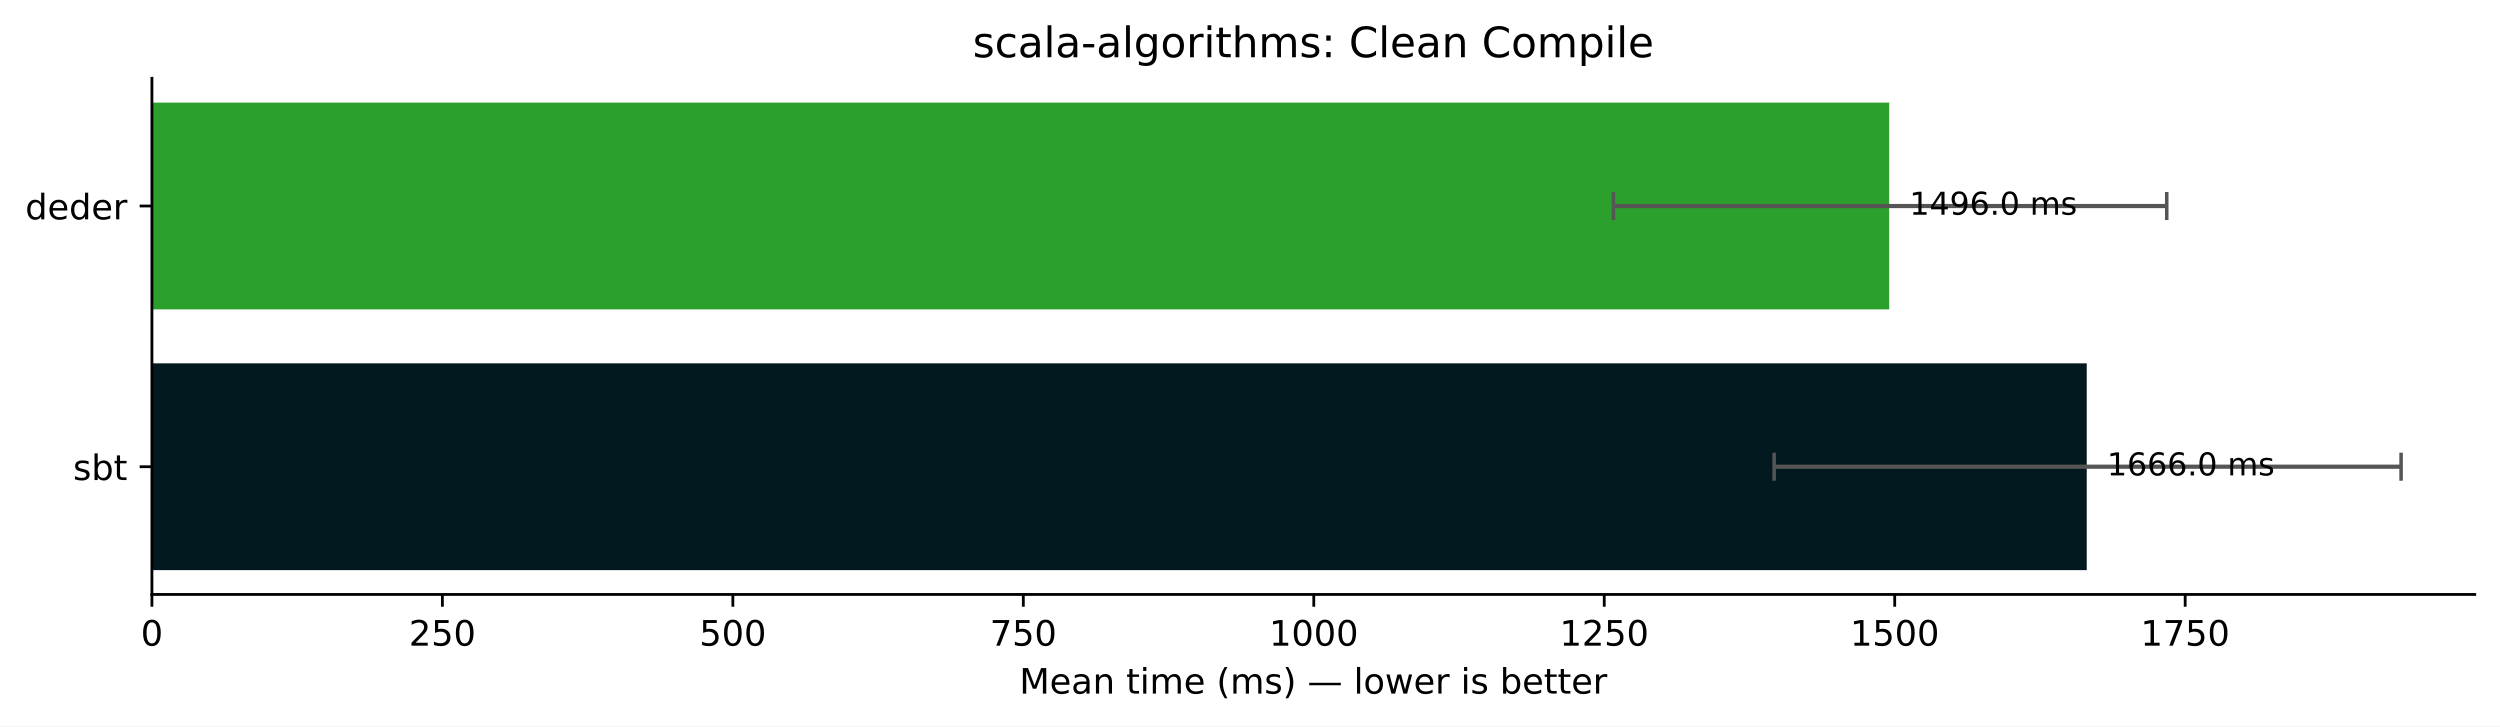
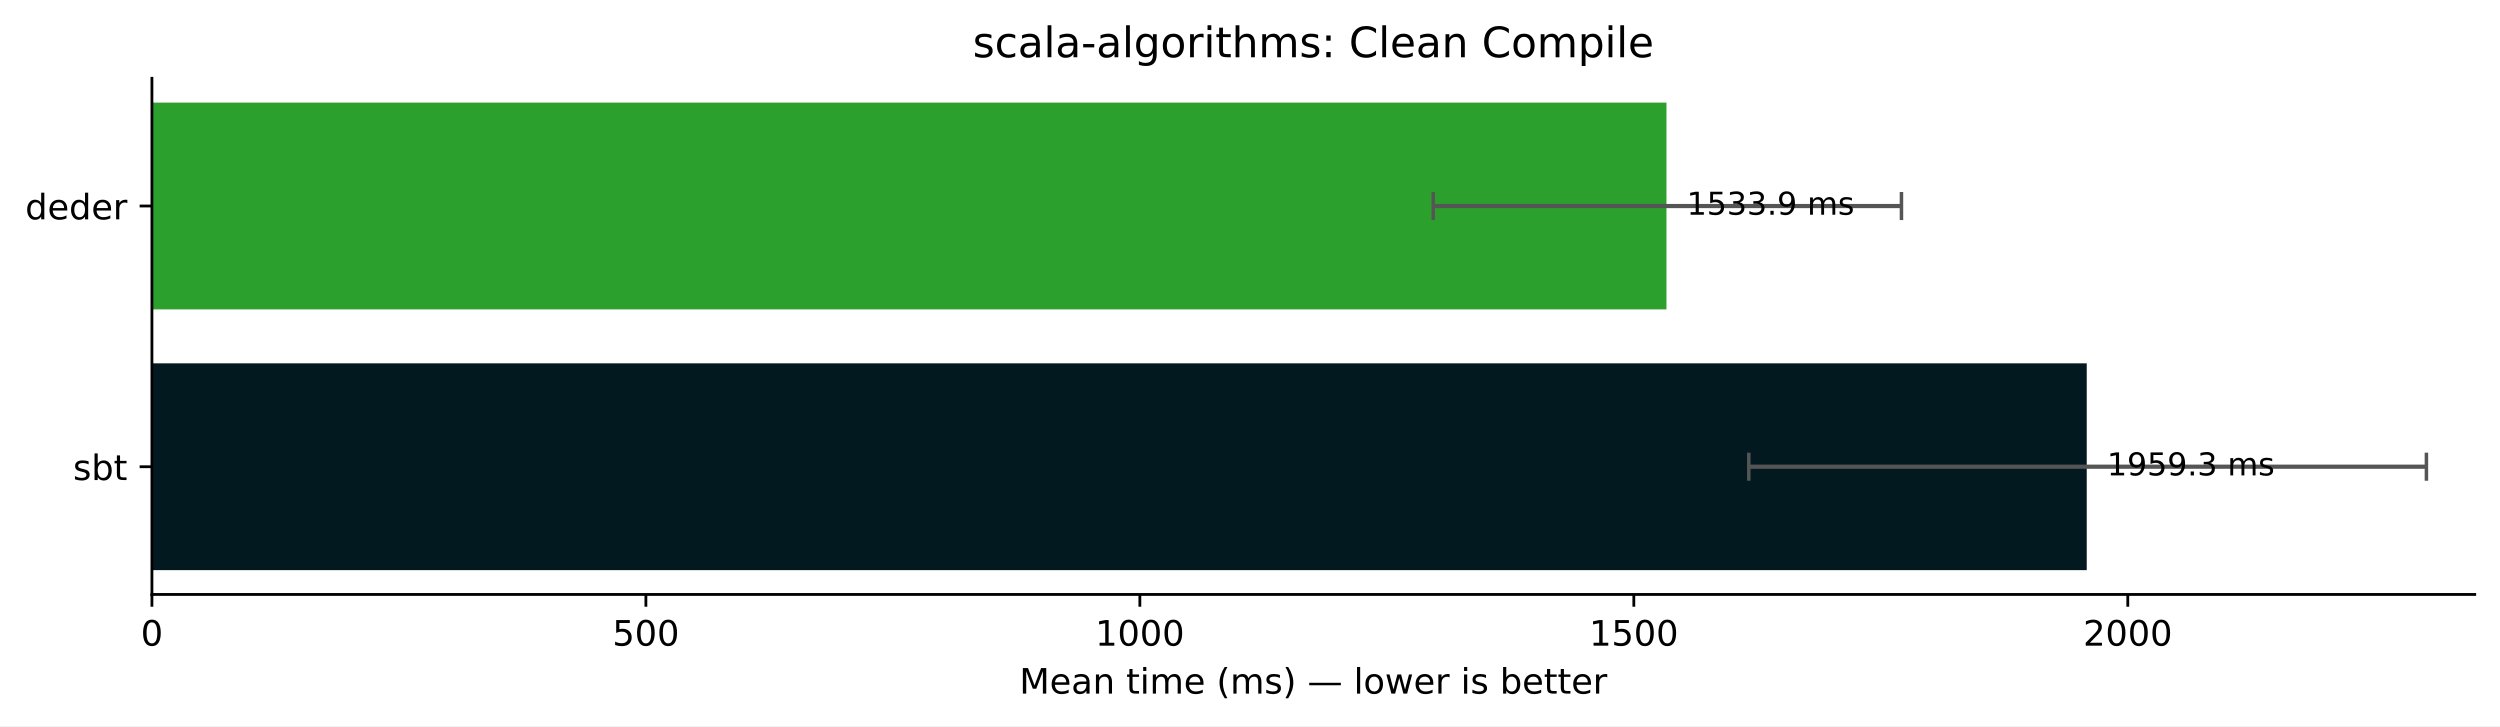
<svg xmlns="http://www.w3.org/2000/svg" xmlns:xlink="http://www.w3.org/1999/xlink" width="712.754pt" height="207.034pt" viewBox="0 0 712.754 207.034" version="1.1">
  <defs>
    <style type="text/css">*{stroke-linejoin: round; stroke-linecap: butt}</style>
  </defs>
  <g id="figure_1">
    <g id="patch_1">
      <path d="M 0 207.034  L 712.754 207.034  L 712.754 0  L 0 0  z " style="fill: #ffffff" />
    </g>
    <g id="axes_1">
      <g id="patch_2">
        <path d="M 43.314 169.478  L 705.554 169.478  L 705.554 22.318  L 43.314 22.318  z " style="fill: #ffffff" />
      </g>
      <g id="patch_3">
-         <path d="M 43.314 162.789  L 595.181 162.789  L 595.181 103.33  L 43.314 103.33  z " clip-path="url(#p66a16586c2)" style="fill: #01191f; stroke: #ffffff; stroke-width: 0.5; stroke-linejoin: miter" />
+         <path d="M 43.314 162.789  L 595.181 162.789  L 595.181 103.33  L 43.314 103.33  z " clip-path="url(#pfe1721ad7e)" style="fill: #01191f; stroke: #ffffff; stroke-width: 0.5; stroke-linejoin: miter" />
      </g>
      <g id="patch_4">
-         <path d="M 43.314 88.466  L 538.862 88.466  L 538.862 29.007  L 43.314 29.007  z " clip-path="url(#p66a16586c2)" style="fill: #2ca02c; stroke: #ffffff; stroke-width: 0.5; stroke-linejoin: miter" />
+         <path d="M 43.314 88.466  L 475.362 88.466  L 475.362 29.007  L 43.314 29.007  z " clip-path="url(#pfe1721ad7e)" style="fill: #2ca02c; stroke: #ffffff; stroke-width: 0.5; stroke-linejoin: miter" />
      </g>
      <g id="matplotlib.axis_1">
        <g id="xtick_1">
          <g id="line2d_1">
            <defs>
-               <path id="ma7c9d7ee9e" d="M 0 0  L 0 3.5  " style="stroke: #000000; stroke-width: 0.8" />
+               <path id="ma213cda88a" d="M 0 0  L 0 3.5  " style="stroke: #000000; stroke-width: 0.8" />
            </defs>
            <g>
-               <use xlink:href="#ma7c9d7ee9e" x="43.314" y="169.478" style="stroke: #000000; stroke-width: 0.8" />
+               <use xlink:href="#ma213cda88a" x="43.314" y="169.478" style="stroke: #000000; stroke-width: 0.8" />
            </g>
          </g>
          <g id="text_1">
            <g transform="translate(40.13281 184.0766) scale(0.1 -0.1)">
              <defs>
                <path id="DejaVuSans-30" d="M 2034 4250  Q 1547 4250 1301 3770  Q 1056 3291 1056 2328  Q 1056 1369 1301 889  Q 1547 409 2034 409  Q 2525 409 2770 889  Q 3016 1369 3016 2328  Q 3016 3291 2770 3770  Q 2525 4250 2034 4250  z M 2034 4750  Q 2819 4750 3233 4129  Q 3647 3509 3647 2328  Q 3647 1150 3233 529  Q 2819 -91 2034 -91  Q 1250 -91 836 529  Q 422 1150 422 2328  Q 422 3509 836 4129  Q 1250 4750 2034 4750  z " transform="scale(0.015625)" />
              </defs>
              <use xlink:href="#DejaVuSans-30" />
            </g>
          </g>
        </g>
        <g id="xtick_2">
          <g id="line2d_2">
            <g>
-               <use xlink:href="#ma7c9d7ee9e" x="126.126" y="169.478" style="stroke: #000000; stroke-width: 0.8" />
+               <use xlink:href="#ma213cda88a" x="184.144" y="169.478" style="stroke: #000000; stroke-width: 0.8" />
            </g>
          </g>
          <g id="text_2">
-             <g transform="translate(116.5821 184.0766) scale(0.1 -0.1)">
-               <defs>
-                 <path id="DejaVuSans-32" d="M 1228 531  L 3431 531  L 3431 0  L 469 0  L 469 531  Q 828 903 1448 1529  Q 2069 2156 2228 2338  Q 2531 2678 2651 2914  Q 2772 3150 2772 3378  Q 2772 3750 2511 3984  Q 2250 4219 1831 4219  Q 1534 4219 1204 4116  Q 875 4013 500 3803  L 500 4441  Q 881 4594 1212 4672  Q 1544 4750 1819 4750  Q 2544 4750 2975 4387  Q 3406 4025 3406 3419  Q 3406 3131 3298 2873  Q 3191 2616 2906 2266  Q 2828 2175 2409 1742  Q 1991 1309 1228 531  z " transform="scale(0.015625)" />
+             <g transform="translate(174.6006 184.0766) scale(0.1 -0.1)">
+               <defs>
                <path id="DejaVuSans-35" d="M 691 4666  L 3169 4666  L 3169 4134  L 1269 4134  L 1269 2991  Q 1406 3038 1543 3061  Q 1681 3084 1819 3084  Q 2600 3084 3056 2656  Q 3513 2228 3513 1497  Q 3513 744 3044 326  Q 2575 -91 1722 -91  Q 1428 -91 1123 -41  Q 819 9 494 109  L 494 744  Q 775 591 1075 516  Q 1375 441 1709 441  Q 2250 441 2565 725  Q 2881 1009 2881 1497  Q 2881 1984 2565 2268  Q 2250 2553 1709 2553  Q 1456 2553 1204 2497  Q 953 2441 691 2322  L 691 4666  z " transform="scale(0.015625)" />
              </defs>
-               <use xlink:href="#DejaVuSans-32" />
-               <use xlink:href="#DejaVuSans-35" transform="translate(63.62305 0)" />
-               <use xlink:href="#DejaVuSans-30" transform="translate(127.2461 0)" />
-             </g>
-           </g>
-         </g>
-         <g id="xtick_3">
-           <g id="line2d_3">
-             <g>
-               <use xlink:href="#ma7c9d7ee9e" x="208.938" y="169.478" style="stroke: #000000; stroke-width: 0.8" />
-             </g>
-           </g>
-           <g id="text_3">
-             <g transform="translate(199.3938 184.0766) scale(0.1 -0.1)">
              <use xlink:href="#DejaVuSans-35" />
              <use xlink:href="#DejaVuSans-30" transform="translate(63.62305 0)" />
              <use xlink:href="#DejaVuSans-30" transform="translate(127.2461 0)" />
            </g>
          </g>
        </g>
-         <g id="xtick_4">
-           <g id="line2d_4">
-             <g>
-               <use xlink:href="#ma7c9d7ee9e" x="291.749" y="169.478" style="stroke: #000000; stroke-width: 0.8" />
-             </g>
-           </g>
-           <g id="text_4">
-             <g transform="translate(282.2056 184.0766) scale(0.1 -0.1)">
-               <defs>
-                 <path id="DejaVuSans-37" d="M 525 4666  L 3525 4666  L 3525 4397  L 1831 0  L 1172 0  L 2766 4134  L 525 4134  L 525 4666  z " transform="scale(0.015625)" />
-               </defs>
-               <use xlink:href="#DejaVuSans-37" />
-               <use xlink:href="#DejaVuSans-35" transform="translate(63.62305 0)" />
-               <use xlink:href="#DejaVuSans-30" transform="translate(127.2461 0)" />
-             </g>
-           </g>
-         </g>
-         <g id="xtick_5">
-           <g id="line2d_5">
-             <g>
-               <use xlink:href="#ma7c9d7ee9e" x="374.561" y="169.478" style="stroke: #000000; stroke-width: 0.8" />
-             </g>
-           </g>
-           <g id="text_5">
-             <g transform="translate(361.8361 184.0766) scale(0.1 -0.1)">
+         <g id="xtick_3">
+           <g id="line2d_3">
+             <g>
+               <use xlink:href="#ma213cda88a" x="324.975" y="169.478" style="stroke: #000000; stroke-width: 0.8" />
+             </g>
+           </g>
+           <g id="text_3">
+             <g transform="translate(312.2496 184.0766) scale(0.1 -0.1)">
              <defs>
                <path id="DejaVuSans-31" d="M 794 531  L 1825 531  L 1825 4091  L 703 3866  L 703 4441  L 1819 4666  L 2450 4666  L 2450 531  L 3481 531  L 3481 0  L 794 0  L 794 531  z " transform="scale(0.015625)" />
              </defs>
              <use xlink:href="#DejaVuSans-31" />
              <use xlink:href="#DejaVuSans-30" transform="translate(63.62305 0)" />
              <use xlink:href="#DejaVuSans-30" transform="translate(127.2461 0)" />
              <use xlink:href="#DejaVuSans-30" transform="translate(190.8691 0)" />
            </g>
          </g>
        </g>
-         <g id="xtick_6">
-           <g id="line2d_6">
-             <g>
-               <use xlink:href="#ma7c9d7ee9e" x="457.373" y="169.478" style="stroke: #000000; stroke-width: 0.8" />
-             </g>
-           </g>
-           <g id="text_6">
-             <g transform="translate(444.6479 184.0766) scale(0.1 -0.1)">
-               <use xlink:href="#DejaVuSans-31" />
-               <use xlink:href="#DejaVuSans-32" transform="translate(63.62305 0)" />
-               <use xlink:href="#DejaVuSans-35" transform="translate(127.2461 0)" />
-               <use xlink:href="#DejaVuSans-30" transform="translate(190.8691 0)" />
-             </g>
-           </g>
-         </g>
-         <g id="xtick_7">
-           <g id="line2d_7">
-             <g>
-               <use xlink:href="#ma7c9d7ee9e" x="540.185" y="169.478" style="stroke: #000000; stroke-width: 0.8" />
-             </g>
-           </g>
-           <g id="text_7">
-             <g transform="translate(527.4596 184.0766) scale(0.1 -0.1)">
+         <g id="xtick_4">
+           <g id="line2d_4">
+             <g>
+               <use xlink:href="#ma213cda88a" x="465.805" y="169.478" style="stroke: #000000; stroke-width: 0.8" />
+             </g>
+           </g>
+           <g id="text_4">
+             <g transform="translate(453.0799 184.0766) scale(0.1 -0.1)">
              <use xlink:href="#DejaVuSans-31" />
              <use xlink:href="#DejaVuSans-35" transform="translate(63.62305 0)" />
              <use xlink:href="#DejaVuSans-30" transform="translate(127.2461 0)" />
              <use xlink:href="#DejaVuSans-30" transform="translate(190.8691 0)" />
            </g>
          </g>
        </g>
-         <g id="xtick_8">
-           <g id="line2d_8">
-             <g>
-               <use xlink:href="#ma7c9d7ee9e" x="622.996" y="169.478" style="stroke: #000000; stroke-width: 0.8" />
-             </g>
-           </g>
-           <g id="text_8">
-             <g transform="translate(610.2714 184.0766) scale(0.1 -0.1)">
-               <use xlink:href="#DejaVuSans-31" />
-               <use xlink:href="#DejaVuSans-37" transform="translate(63.62305 0)" />
-               <use xlink:href="#DejaVuSans-35" transform="translate(127.2461 0)" />
+         <g id="xtick_5">
+           <g id="line2d_5">
+             <g>
+               <use xlink:href="#ma213cda88a" x="606.635" y="169.478" style="stroke: #000000; stroke-width: 0.8" />
+             </g>
+           </g>
+           <g id="text_5">
+             <g transform="translate(593.9102 184.0766) scale(0.1 -0.1)">
+               <defs>
+                 <path id="DejaVuSans-32" d="M 1228 531  L 3431 531  L 3431 0  L 469 0  L 469 531  Q 828 903 1448 1529  Q 2069 2156 2228 2338  Q 2531 2678 2651 2914  Q 2772 3150 2772 3378  Q 2772 3750 2511 3984  Q 2250 4219 1831 4219  Q 1534 4219 1204 4116  Q 875 4013 500 3803  L 500 4441  Q 881 4594 1212 4672  Q 1544 4750 1819 4750  Q 2544 4750 2975 4387  Q 3406 4025 3406 3419  Q 3406 3131 3298 2873  Q 3191 2616 2906 2266  Q 2828 2175 2409 1742  Q 1991 1309 1228 531  z " transform="scale(0.015625)" />
+               </defs>
+               <use xlink:href="#DejaVuSans-32" />
+               <use xlink:href="#DejaVuSans-30" transform="translate(63.62305 0)" />
+               <use xlink:href="#DejaVuSans-30" transform="translate(127.2461 0)" />
              <use xlink:href="#DejaVuSans-30" transform="translate(190.8691 0)" />
            </g>
          </g>
        </g>
-         <g id="text_9">
+         <g id="text_6">
          <g transform="translate(290.6372 197.7547) scale(0.1 -0.1)">
            <defs>
              <path id="DejaVuSans-4d" d="M 628 4666  L 1569 4666  L 2759 1491  L 3956 4666  L 4897 4666  L 4897 0  L 4281 0  L 4281 4097  L 3078 897  L 2444 897  L 1241 4097  L 1241 0  L 628 0  L 628 4666  z " transform="scale(0.015625)" />
              <path id="DejaVuSans-65" d="M 3597 1894  L 3597 1613  L 953 1613  Q 991 1019 1311 708  Q 1631 397 2203 397  Q 2534 397 2845 478  Q 3156 559 3463 722  L 3463 178  Q 3153 47 2828 -22  Q 2503 -91 2169 -91  Q 1331 -91 842 396  Q 353 884 353 1716  Q 353 2575 817 3079  Q 1281 3584 2069 3584  Q 2775 3584 3186 3129  Q 3597 2675 3597 1894  z M 3022 2063  Q 3016 2534 2758 2815  Q 2500 3097 2075 3097  Q 1594 3097 1305 2825  Q 1016 2553 972 2059  L 3022 2063  z " transform="scale(0.015625)" />
              <path id="DejaVuSans-61" d="M 2194 1759  Q 1497 1759 1228 1600  Q 959 1441 959 1056  Q 959 750 1161 570  Q 1363 391 1709 391  Q 2188 391 2477 730  Q 2766 1069 2766 1631  L 2766 1759  L 2194 1759  z M 3341 1997  L 3341 0  L 2766 0  L 2766 531  Q 2569 213 2275 61  Q 1981 -91 1556 -91  Q 1019 -91 701 211  Q 384 513 384 1019  Q 384 1609 779 1909  Q 1175 2209 1959 2209  L 2766 2209  L 2766 2266  Q 2766 2663 2505 2880  Q 2244 3097 1772 3097  Q 1472 3097 1187 3025  Q 903 2953 641 2809  L 641 3341  Q 956 3463 1253 3523  Q 1550 3584 1831 3584  Q 2591 3584 2966 3190  Q 3341 2797 3341 1997  z " transform="scale(0.015625)" />
              <path id="DejaVuSans-6e" d="M 3513 2113  L 3513 0  L 2938 0  L 2938 2094  Q 2938 2591 2744 2837  Q 2550 3084 2163 3084  Q 1697 3084 1428 2787  Q 1159 2491 1159 1978  L 1159 0  L 581 0  L 581 3500  L 1159 3500  L 1159 2956  Q 1366 3272 1645 3428  Q 1925 3584 2291 3584  Q 2894 3584 3203 3211  Q 3513 2838 3513 2113  z " transform="scale(0.015625)" />
              <path id="DejaVuSans-20" transform="scale(0.015625)" />
              <path id="DejaVuSans-74" d="M 1172 4494  L 1172 3500  L 2356 3500  L 2356 3053  L 1172 3053  L 1172 1153  Q 1172 725 1289 603  Q 1406 481 1766 481  L 2356 481  L 2356 0  L 1766 0  Q 1100 0 847 248  Q 594 497 594 1153  L 594 3053  L 172 3053  L 172 3500  L 594 3500  L 594 4494  L 1172 4494  z " transform="scale(0.015625)" />
              <path id="DejaVuSans-69" d="M 603 3500  L 1178 3500  L 1178 0  L 603 0  L 603 3500  z M 603 4863  L 1178 4863  L 1178 4134  L 603 4134  L 603 4863  z " transform="scale(0.015625)" />
              <path id="DejaVuSans-6d" d="M 3328 2828  Q 3544 3216 3844 3400  Q 4144 3584 4550 3584  Q 5097 3584 5394 3201  Q 5691 2819 5691 2113  L 5691 0  L 5113 0  L 5113 2094  Q 5113 2597 4934 2840  Q 4756 3084 4391 3084  Q 3944 3084 3684 2787  Q 3425 2491 3425 1978  L 3425 0  L 2847 0  L 2847 2094  Q 2847 2600 2669 2842  Q 2491 3084 2119 3084  Q 1678 3084 1418 2786  Q 1159 2488 1159 1978  L 1159 0  L 581 0  L 581 3500  L 1159 3500  L 1159 2956  Q 1356 3278 1631 3431  Q 1906 3584 2284 3584  Q 2666 3584 2933 3390  Q 3200 3197 3328 2828  z " transform="scale(0.015625)" />
              <path id="DejaVuSans-28" d="M 1984 4856  Q 1566 4138 1362 3434  Q 1159 2731 1159 2009  Q 1159 1288 1364 580  Q 1569 -128 1984 -844  L 1484 -844  Q 1016 -109 783 600  Q 550 1309 550 2009  Q 550 2706 781 3412  Q 1013 4119 1484 4856  L 1984 4856  z " transform="scale(0.015625)" />
              <path id="DejaVuSans-73" d="M 2834 3397  L 2834 2853  Q 2591 2978 2328 3040  Q 2066 3103 1784 3103  Q 1356 3103 1142 2972  Q 928 2841 928 2578  Q 928 2378 1081 2264  Q 1234 2150 1697 2047  L 1894 2003  Q 2506 1872 2764 1633  Q 3022 1394 3022 966  Q 3022 478 2636 193  Q 2250 -91 1575 -91  Q 1294 -91 989 -36  Q 684 19 347 128  L 347 722  Q 666 556 975 473  Q 1284 391 1588 391  Q 1994 391 2212 530  Q 2431 669 2431 922  Q 2431 1156 2273 1281  Q 2116 1406 1581 1522  L 1381 1569  Q 847 1681 609 1914  Q 372 2147 372 2553  Q 372 3047 722 3315  Q 1072 3584 1716 3584  Q 2034 3584 2315 3537  Q 2597 3491 2834 3397  z " transform="scale(0.015625)" />
              <path id="DejaVuSans-29" d="M 513 4856  L 1013 4856  Q 1481 4119 1714 3412  Q 1947 2706 1947 2009  Q 1947 1309 1714 600  Q 1481 -109 1013 -844  L 513 -844  Q 928 -128 1133 580  Q 1338 1288 1338 2009  Q 1338 2731 1133 3434  Q 928 4138 513 4856  z " transform="scale(0.015625)" />
              <path id="DejaVuSans-2014" d="M 313 1978  L 6088 1978  L 6088 1528  L 313 1528  L 313 1978  z " transform="scale(0.015625)" />
              <path id="DejaVuSans-6c" d="M 603 4863  L 1178 4863  L 1178 0  L 603 0  L 603 4863  z " transform="scale(0.015625)" />
              <path id="DejaVuSans-6f" d="M 1959 3097  Q 1497 3097 1228 2736  Q 959 2375 959 1747  Q 959 1119 1226 758  Q 1494 397 1959 397  Q 2419 397 2687 759  Q 2956 1122 2956 1747  Q 2956 2369 2687 2733  Q 2419 3097 1959 3097  z M 1959 3584  Q 2709 3584 3137 3096  Q 3566 2609 3566 1747  Q 3566 888 3137 398  Q 2709 -91 1959 -91  Q 1206 -91 779 398  Q 353 888 353 1747  Q 353 2609 779 3096  Q 1206 3584 1959 3584  z " transform="scale(0.015625)" />
              <path id="DejaVuSans-77" d="M 269 3500  L 844 3500  L 1563 769  L 2278 3500  L 2956 3500  L 3675 769  L 4391 3500  L 4966 3500  L 4050 0  L 3372 0  L 2619 2869  L 1863 0  L 1184 0  L 269 3500  z " transform="scale(0.015625)" />
              <path id="DejaVuSans-72" d="M 2631 2963  Q 2534 3019 2420 3045  Q 2306 3072 2169 3072  Q 1681 3072 1420 2755  Q 1159 2438 1159 1844  L 1159 0  L 581 0  L 581 3500  L 1159 3500  L 1159 2956  Q 1341 3275 1631 3429  Q 1922 3584 2338 3584  Q 2397 3584 2469 3576  Q 2541 3569 2628 3553  L 2631 2963  z " transform="scale(0.015625)" />
              <path id="DejaVuSans-62" d="M 3116 1747  Q 3116 2381 2855 2742  Q 2594 3103 2138 3103  Q 1681 3103 1420 2742  Q 1159 2381 1159 1747  Q 1159 1113 1420 752  Q 1681 391 2138 391  Q 2594 391 2855 752  Q 3116 1113 3116 1747  z M 1159 2969  Q 1341 3281 1617 3432  Q 1894 3584 2278 3584  Q 2916 3584 3314 3078  Q 3713 2572 3713 1747  Q 3713 922 3314 415  Q 2916 -91 2278 -91  Q 1894 -91 1617 61  Q 1341 213 1159 525  L 1159 0  L 581 0  L 581 4863  L 1159 4863  L 1159 2969  z " transform="scale(0.015625)" />
            </defs>
            <use xlink:href="#DejaVuSans-4d" />
            <use xlink:href="#DejaVuSans-65" transform="translate(86.2793 0)" />
            <use xlink:href="#DejaVuSans-61" transform="translate(147.8027 0)" />
            <use xlink:href="#DejaVuSans-6e" transform="translate(209.082 0)" />
            <use xlink:href="#DejaVuSans-20" transform="translate(272.4609 0)" />
            <use xlink:href="#DejaVuSans-74" transform="translate(304.248 0)" />
            <use xlink:href="#DejaVuSans-69" transform="translate(343.457 0)" />
            <use xlink:href="#DejaVuSans-6d" transform="translate(371.2402 0)" />
            <use xlink:href="#DejaVuSans-65" transform="translate(468.6523 0)" />
            <use xlink:href="#DejaVuSans-20" transform="translate(530.1758 0)" />
            <use xlink:href="#DejaVuSans-28" transform="translate(561.9629 0)" />
            <use xlink:href="#DejaVuSans-6d" transform="translate(600.9766 0)" />
            <use xlink:href="#DejaVuSans-73" transform="translate(698.3887 0)" />
            <use xlink:href="#DejaVuSans-29" transform="translate(750.4883 0)" />
            <use xlink:href="#DejaVuSans-20" transform="translate(789.502 0)" />
            <use xlink:href="#DejaVuSans-2014" transform="translate(821.2891 0)" />
            <use xlink:href="#DejaVuSans-20" transform="translate(921.2891 0)" />
            <use xlink:href="#DejaVuSans-6c" transform="translate(953.0762 0)" />
            <use xlink:href="#DejaVuSans-6f" transform="translate(980.8594 0)" />
            <use xlink:href="#DejaVuSans-77" transform="translate(1042.041 0)" />
            <use xlink:href="#DejaVuSans-65" transform="translate(1123.828 0)" />
            <use xlink:href="#DejaVuSans-72" transform="translate(1185.352 0)" />
            <use xlink:href="#DejaVuSans-20" transform="translate(1226.465 0)" />
            <use xlink:href="#DejaVuSans-69" transform="translate(1258.252 0)" />
            <use xlink:href="#DejaVuSans-73" transform="translate(1286.035 0)" />
            <use xlink:href="#DejaVuSans-20" transform="translate(1338.135 0)" />
            <use xlink:href="#DejaVuSans-62" transform="translate(1369.922 0)" />
            <use xlink:href="#DejaVuSans-65" transform="translate(1433.398 0)" />
            <use xlink:href="#DejaVuSans-74" transform="translate(1494.922 0)" />
            <use xlink:href="#DejaVuSans-74" transform="translate(1534.131 0)" />
            <use xlink:href="#DejaVuSans-65" transform="translate(1573.34 0)" />
            <use xlink:href="#DejaVuSans-72" transform="translate(1634.863 0)" />
          </g>
        </g>
      </g>
      <g id="matplotlib.axis_2">
        <g id="ytick_1">
-           <g id="line2d_9">
+           <g id="line2d_6">
            <defs>
-               <path id="md0ab6fafc9" d="M 0 0  L -3.5 0  " style="stroke: #000000; stroke-width: 0.8" />
+               <path id="m69b928f2d4" d="M 0 0  L -3.5 0  " style="stroke: #000000; stroke-width: 0.8" />
            </defs>
            <g>
-               <use xlink:href="#md0ab6fafc9" x="43.314" y="133.06" style="stroke: #000000; stroke-width: 0.8" />
-             </g>
-           </g>
-           <g id="text_10">
+               <use xlink:href="#m69b928f2d4" x="43.314" y="133.06" style="stroke: #000000; stroke-width: 0.8" />
+             </g>
+           </g>
+           <g id="text_7">
            <g transform="translate(20.83594 136.859) scale(0.1 -0.1)">
              <use xlink:href="#DejaVuSans-73" />
              <use xlink:href="#DejaVuSans-62" transform="translate(52.09961 0)" />
              <use xlink:href="#DejaVuSans-74" transform="translate(115.5762 0)" />
            </g>
          </g>
        </g>
        <g id="ytick_2">
-           <g id="line2d_10">
-             <g>
-               <use xlink:href="#md0ab6fafc9" x="43.314" y="58.737" style="stroke: #000000; stroke-width: 0.8" />
-             </g>
-           </g>
-           <g id="text_11">
+           <g id="line2d_7">
+             <g>
+               <use xlink:href="#m69b928f2d4" x="43.314" y="58.737" style="stroke: #000000; stroke-width: 0.8" />
+             </g>
+           </g>
+           <g id="text_8">
            <g transform="translate(7.2 62.53573) scale(0.1 -0.1)">
              <defs>
                <path id="DejaVuSans-64" d="M 2906 2969  L 2906 4863  L 3481 4863  L 3481 0  L 2906 0  L 2906 525  Q 2725 213 2448 61  Q 2172 -91 1784 -91  Q 1150 -91 751 415  Q 353 922 353 1747  Q 353 2572 751 3078  Q 1150 3584 1784 3584  Q 2172 3584 2448 3432  Q 2725 3281 2906 2969  z M 947 1747  Q 947 1113 1208 752  Q 1469 391 1925 391  Q 2381 391 2643 752  Q 2906 1113 2906 1747  Q 2906 2381 2643 2742  Q 2381 3103 1925 3103  Q 1469 3103 1208 2742  Q 947 2381 947 1747  z " transform="scale(0.015625)" />
              </defs>
              <use xlink:href="#DejaVuSans-64" />
              <use xlink:href="#DejaVuSans-65" transform="translate(63.47656 0)" />
              <use xlink:href="#DejaVuSans-64" transform="translate(125 0)" />
              <use xlink:href="#DejaVuSans-65" transform="translate(188.4766 0)" />
              <use xlink:href="#DejaVuSans-72" transform="translate(250 0)" />
            </g>
          </g>
        </g>
      </g>
      <g id="LineCollection_1">
-         <path d="M 505.807 133.06  L 684.554 133.06  " clip-path="url(#p66a16586c2)" style="fill: none; stroke: #555555; stroke-width: 1.2" />
-         <path d="M 459.984 58.737  L 617.74 58.737  " clip-path="url(#p66a16586c2)" style="fill: none; stroke: #555555; stroke-width: 1.2" />
-       </g>
-       <g id="line2d_11">
+         <path d="M 498.586 133.06  L 691.776 133.06  " clip-path="url(#pfe1721ad7e)" style="fill: none; stroke: #555555; stroke-width: 1.2" />
+         <path d="M 408.614 58.737  L 542.109 58.737  " clip-path="url(#pfe1721ad7e)" style="fill: none; stroke: #555555; stroke-width: 1.2" />
+       </g>
+       <g id="line2d_8">
        <defs>
-           <path id="m6352b168d5" d="M 0 4  L 0 -4  " style="stroke: #555555" />
+           <path id="m43d747d5e4" d="M 0 4  L 0 -4  " style="stroke: #555555" />
        </defs>
-         <g clip-path="url(#p66a16586c2)">
-           <use xlink:href="#m6352b168d5" x="505.807" y="133.06" style="fill: #1f77b4; stroke: #555555" />
-           <use xlink:href="#m6352b168d5" x="459.984" y="58.737" style="fill: #1f77b4; stroke: #555555" />
-         </g>
-       </g>
-       <g id="line2d_12">
-         <g clip-path="url(#p66a16586c2)">
-           <use xlink:href="#m6352b168d5" x="684.554" y="133.06" style="fill: #1f77b4; stroke: #555555" />
-           <use xlink:href="#m6352b168d5" x="617.74" y="58.737" style="fill: #1f77b4; stroke: #555555" />
+         <g clip-path="url(#pfe1721ad7e)">
+           <use xlink:href="#m43d747d5e4" x="498.586" y="133.06" style="fill: #1f77b4; stroke: #555555" />
+           <use xlink:href="#m43d747d5e4" x="408.614" y="58.737" style="fill: #1f77b4; stroke: #555555" />
+         </g>
+       </g>
+       <g id="line2d_9">
+         <g clip-path="url(#pfe1721ad7e)">
+           <use xlink:href="#m43d747d5e4" x="691.776" y="133.06" style="fill: #1f77b4; stroke: #555555" />
+           <use xlink:href="#m43d747d5e4" x="542.109" y="58.737" style="fill: #1f77b4; stroke: #555555" />
        </g>
      </g>
      <g id="patch_5">
        <path d="M 43.314 169.478  L 43.314 22.318  " style="fill: none; stroke: #000000; stroke-width: 0.8; stroke-linejoin: miter; stroke-linecap: square" />
      </g>
      <g id="patch_6">
        <path d="M 43.314 169.478  L 705.554 169.478  " style="fill: none; stroke: #000000; stroke-width: 0.8; stroke-linejoin: miter; stroke-linecap: square" />
      </g>
-       <g id="text_12">
+       <g id="text_9">
        <g transform="translate(600.6994 135.5432) scale(0.09 -0.09)">
          <defs>
-             <path id="DejaVuSans-36" d="M 2113 2584  Q 1688 2584 1439 2293  Q 1191 2003 1191 1497  Q 1191 994 1439 701  Q 1688 409 2113 409  Q 2538 409 2786 701  Q 3034 994 3034 1497  Q 3034 2003 2786 2293  Q 2538 2584 2113 2584  z M 3366 4563  L 3366 3988  Q 3128 4100 2886 4159  Q 2644 4219 2406 4219  Q 1781 4219 1451 3797  Q 1122 3375 1075 2522  Q 1259 2794 1537 2939  Q 1816 3084 2150 3084  Q 2853 3084 3261 2657  Q 3669 2231 3669 1497  Q 3669 778 3244 343  Q 2819 -91 2113 -91  Q 1303 -91 875 529  Q 447 1150 447 2328  Q 447 3434 972 4092  Q 1497 4750 2381 4750  Q 2619 4750 2861 4703  Q 3103 4656 3366 4563  z " transform="scale(0.015625)" />
+             <path id="DejaVuSans-39" d="M 703 97  L 703 672  Q 941 559 1184 500  Q 1428 441 1663 441  Q 2288 441 2617 861  Q 2947 1281 2994 2138  Q 2813 1869 2534 1725  Q 2256 1581 1919 1581  Q 1219 1581 811 2004  Q 403 2428 403 3163  Q 403 3881 828 4315  Q 1253 4750 1959 4750  Q 2769 4750 3195 4129  Q 3622 3509 3622 2328  Q 3622 1225 3098 567  Q 2575 -91 1691 -91  Q 1453 -91 1209 -44  Q 966 3 703 97  z M 1959 2075  Q 2384 2075 2632 2365  Q 2881 2656 2881 3163  Q 2881 3666 2632 3958  Q 2384 4250 1959 4250  Q 1534 4250 1286 3958  Q 1038 3666 1038 3163  Q 1038 2656 1286 2365  Q 1534 2075 1959 2075  z " transform="scale(0.015625)" />
            <path id="DejaVuSans-2e" d="M 684 794  L 1344 794  L 1344 0  L 684 0  L 684 794  z " transform="scale(0.015625)" />
+             <path id="DejaVuSans-33" d="M 2597 2516  Q 3050 2419 3304 2112  Q 3559 1806 3559 1356  Q 3559 666 3084 287  Q 2609 -91 1734 -91  Q 1441 -91 1130 -33  Q 819 25 488 141  L 488 750  Q 750 597 1062 519  Q 1375 441 1716 441  Q 2309 441 2620 675  Q 2931 909 2931 1356  Q 2931 1769 2642 2001  Q 2353 2234 1838 2234  L 1294 2234  L 1294 2753  L 1863 2753  Q 2328 2753 2575 2939  Q 2822 3125 2822 3475  Q 2822 3834 2567 4026  Q 2313 4219 1838 4219  Q 1578 4219 1281 4162  Q 984 4106 628 3988  L 628 4550  Q 988 4650 1302 4700  Q 1616 4750 1894 4750  Q 2613 4750 3031 4423  Q 3450 4097 3450 3541  Q 3450 3153 3228 2886  Q 3006 2619 2597 2516  z " transform="scale(0.015625)" />
          </defs>
          <use xlink:href="#DejaVuSans-31" />
-           <use xlink:href="#DejaVuSans-36" transform="translate(63.62305 0)" />
-           <use xlink:href="#DejaVuSans-36" transform="translate(127.2461 0)" />
-           <use xlink:href="#DejaVuSans-36" transform="translate(190.8691 0)" />
+           <use xlink:href="#DejaVuSans-39" transform="translate(63.62305 0)" />
+           <use xlink:href="#DejaVuSans-35" transform="translate(127.2461 0)" />
+           <use xlink:href="#DejaVuSans-39" transform="translate(190.8691 0)" />
          <use xlink:href="#DejaVuSans-2e" transform="translate(254.4922 0)" />
-           <use xlink:href="#DejaVuSans-30" transform="translate(286.2793 0)" />
+           <use xlink:href="#DejaVuSans-33" transform="translate(286.2793 0)" />
          <use xlink:href="#DejaVuSans-20" transform="translate(349.9023 0)" />
          <use xlink:href="#DejaVuSans-6d" transform="translate(381.6895 0)" />
          <use xlink:href="#DejaVuSans-73" transform="translate(479.1016 0)" />
        </g>
      </g>
-       <g id="text_13">
-         <g transform="translate(544.3803 61.21995) scale(0.09 -0.09)">
-           <defs>
-             <path id="DejaVuSans-34" d="M 2419 4116  L 825 1625  L 2419 1625  L 2419 4116  z M 2253 4666  L 3047 4666  L 3047 1625  L 3713 1625  L 3713 1100  L 3047 1100  L 3047 0  L 2419 0  L 2419 1100  L 313 1100  L 313 1709  L 2253 4666  z " transform="scale(0.015625)" />
-             <path id="DejaVuSans-39" d="M 703 97  L 703 672  Q 941 559 1184 500  Q 1428 441 1663 441  Q 2288 441 2617 861  Q 2947 1281 2994 2138  Q 2813 1869 2534 1725  Q 2256 1581 1919 1581  Q 1219 1581 811 2004  Q 403 2428 403 3163  Q 403 3881 828 4315  Q 1253 4750 1959 4750  Q 2769 4750 3195 4129  Q 3622 3509 3622 2328  Q 3622 1225 3098 567  Q 2575 -91 1691 -91  Q 1453 -91 1209 -44  Q 966 3 703 97  z M 1959 2075  Q 2384 2075 2632 2365  Q 2881 2656 2881 3163  Q 2881 3666 2632 3958  Q 2384 4250 1959 4250  Q 1534 4250 1286 3958  Q 1038 3666 1038 3163  Q 1038 2656 1286 2365  Q 1534 2075 1959 2075  z " transform="scale(0.015625)" />
-           </defs>
+       <g id="text_10">
+         <g transform="translate(480.8804 61.21995) scale(0.09 -0.09)">
          <use xlink:href="#DejaVuSans-31" />
-           <use xlink:href="#DejaVuSans-34" transform="translate(63.62305 0)" />
-           <use xlink:href="#DejaVuSans-39" transform="translate(127.2461 0)" />
-           <use xlink:href="#DejaVuSans-36" transform="translate(190.8691 0)" />
+           <use xlink:href="#DejaVuSans-35" transform="translate(63.62305 0)" />
+           <use xlink:href="#DejaVuSans-33" transform="translate(127.2461 0)" />
+           <use xlink:href="#DejaVuSans-33" transform="translate(190.8691 0)" />
          <use xlink:href="#DejaVuSans-2e" transform="translate(254.4922 0)" />
-           <use xlink:href="#DejaVuSans-30" transform="translate(286.2793 0)" />
+           <use xlink:href="#DejaVuSans-39" transform="translate(286.2793 0)" />
          <use xlink:href="#DejaVuSans-20" transform="translate(349.9023 0)" />
          <use xlink:href="#DejaVuSans-6d" transform="translate(381.6895 0)" />
          <use xlink:href="#DejaVuSans-73" transform="translate(479.1016 0)" />
        </g>
      </g>
-       <g id="text_14">
+       <g id="text_11">
        <g transform="translate(277.3391 16.31812) scale(0.12 -0.12)">
          <defs>
            <path id="DejaVuSans-63" d="M 3122 3366  L 3122 2828  Q 2878 2963 2633 3030  Q 2388 3097 2138 3097  Q 1578 3097 1268 2742  Q 959 2388 959 1747  Q 959 1106 1268 751  Q 1578 397 2138 397  Q 2388 397 2633 464  Q 2878 531 3122 666  L 3122 134  Q 2881 22 2623 -34  Q 2366 -91 2075 -91  Q 1284 -91 818 406  Q 353 903 353 1747  Q 353 2603 823 3093  Q 1294 3584 2113 3584  Q 2378 3584 2631 3529  Q 2884 3475 3122 3366  z " transform="scale(0.015625)" />
            <path id="DejaVuSans-2d" d="M 313 2009  L 1997 2009  L 1997 1497  L 313 1497  L 313 2009  z " transform="scale(0.015625)" />
            <path id="DejaVuSans-67" d="M 2906 1791  Q 2906 2416 2648 2759  Q 2391 3103 1925 3103  Q 1463 3103 1205 2759  Q 947 2416 947 1791  Q 947 1169 1205 825  Q 1463 481 1925 481  Q 2391 481 2648 825  Q 2906 1169 2906 1791  z M 3481 434  Q 3481 -459 3084 -895  Q 2688 -1331 1869 -1331  Q 1566 -1331 1297 -1286  Q 1028 -1241 775 -1147  L 775 -588  Q 1028 -725 1275 -790  Q 1522 -856 1778 -856  Q 2344 -856 2625 -561  Q 2906 -266 2906 331  L 2906 616  Q 2728 306 2450 153  Q 2172 0 1784 0  Q 1141 0 747 490  Q 353 981 353 1791  Q 353 2603 747 3093  Q 1141 3584 1784 3584  Q 2172 3584 2450 3431  Q 2728 3278 2906 2969  L 2906 3500  L 3481 3500  L 3481 434  z " transform="scale(0.015625)" />
            <path id="DejaVuSans-68" d="M 3513 2113  L 3513 0  L 2938 0  L 2938 2094  Q 2938 2591 2744 2837  Q 2550 3084 2163 3084  Q 1697 3084 1428 2787  Q 1159 2491 1159 1978  L 1159 0  L 581 0  L 581 4863  L 1159 4863  L 1159 2956  Q 1366 3272 1645 3428  Q 1925 3584 2291 3584  Q 2894 3584 3203 3211  Q 3513 2838 3513 2113  z " transform="scale(0.015625)" />
            <path id="DejaVuSans-3a" d="M 750 794  L 1409 794  L 1409 0  L 750 0  L 750 794  z M 750 3309  L 1409 3309  L 1409 2516  L 750 2516  L 750 3309  z " transform="scale(0.015625)" />
            <path id="DejaVuSans-43" d="M 4122 4306  L 4122 3641  Q 3803 3938 3442 4084  Q 3081 4231 2675 4231  Q 1875 4231 1450 3742  Q 1025 3253 1025 2328  Q 1025 1406 1450 917  Q 1875 428 2675 428  Q 3081 428 3442 575  Q 3803 722 4122 1019  L 4122 359  Q 3791 134 3420 21  Q 3050 -91 2638 -91  Q 1578 -91 968 557  Q 359 1206 359 2328  Q 359 3453 968 4101  Q 1578 4750 2638 4750  Q 3056 4750 3426 4639  Q 3797 4528 4122 4306  z " transform="scale(0.015625)" />
            <path id="DejaVuSans-70" d="M 1159 525  L 1159 -1331  L 581 -1331  L 581 3500  L 1159 3500  L 1159 2969  Q 1341 3281 1617 3432  Q 1894 3584 2278 3584  Q 2916 3584 3314 3078  Q 3713 2572 3713 1747  Q 3713 922 3314 415  Q 2916 -91 2278 -91  Q 1894 -91 1617 61  Q 1341 213 1159 525  z M 3116 1747  Q 3116 2381 2855 2742  Q 2594 3103 2138 3103  Q 1681 3103 1420 2742  Q 1159 2381 1159 1747  Q 1159 1113 1420 752  Q 1681 391 2138 391  Q 2594 391 2855 752  Q 3116 1113 3116 1747  z " transform="scale(0.015625)" />
          </defs>
          <use xlink:href="#DejaVuSans-73" />
          <use xlink:href="#DejaVuSans-63" transform="translate(52.09961 0)" />
          <use xlink:href="#DejaVuSans-61" transform="translate(107.0801 0)" />
          <use xlink:href="#DejaVuSans-6c" transform="translate(168.3594 0)" />
          <use xlink:href="#DejaVuSans-61" transform="translate(196.1426 0)" />
          <use xlink:href="#DejaVuSans-2d" transform="translate(257.4219 0)" />
          <use xlink:href="#DejaVuSans-61" transform="translate(293.5059 0)" />
          <use xlink:href="#DejaVuSans-6c" transform="translate(354.7852 0)" />
          <use xlink:href="#DejaVuSans-67" transform="translate(382.5684 0)" />
          <use xlink:href="#DejaVuSans-6f" transform="translate(446.0449 0)" />
          <use xlink:href="#DejaVuSans-72" transform="translate(507.2266 0)" />
          <use xlink:href="#DejaVuSans-69" transform="translate(548.3398 0)" />
          <use xlink:href="#DejaVuSans-74" transform="translate(576.123 0)" />
          <use xlink:href="#DejaVuSans-68" transform="translate(615.332 0)" />
          <use xlink:href="#DejaVuSans-6d" transform="translate(678.7109 0)" />
          <use xlink:href="#DejaVuSans-73" transform="translate(776.123 0)" />
          <use xlink:href="#DejaVuSans-3a" transform="translate(828.2227 0)" />
          <use xlink:href="#DejaVuSans-20" transform="translate(861.9141 0)" />
          <use xlink:href="#DejaVuSans-43" transform="translate(893.7012 0)" />
          <use xlink:href="#DejaVuSans-6c" transform="translate(963.5254 0)" />
          <use xlink:href="#DejaVuSans-65" transform="translate(991.3086 0)" />
          <use xlink:href="#DejaVuSans-61" transform="translate(1052.832 0)" />
          <use xlink:href="#DejaVuSans-6e" transform="translate(1114.111 0)" />
          <use xlink:href="#DejaVuSans-20" transform="translate(1177.49 0)" />
          <use xlink:href="#DejaVuSans-43" transform="translate(1209.277 0)" />
          <use xlink:href="#DejaVuSans-6f" transform="translate(1279.102 0)" />
          <use xlink:href="#DejaVuSans-6d" transform="translate(1340.283 0)" />
          <use xlink:href="#DejaVuSans-70" transform="translate(1437.695 0)" />
          <use xlink:href="#DejaVuSans-69" transform="translate(1501.172 0)" />
          <use xlink:href="#DejaVuSans-6c" transform="translate(1528.955 0)" />
          <use xlink:href="#DejaVuSans-65" transform="translate(1556.738 0)" />
        </g>
      </g>
    </g>
  </g>
  <defs>
-     <clipPath id="p66a16586c2">
+     <clipPath id="pfe1721ad7e">
      <rect x="43.314" y="22.318" width="662.24" height="147.16" />
    </clipPath>
  </defs>
</svg>
